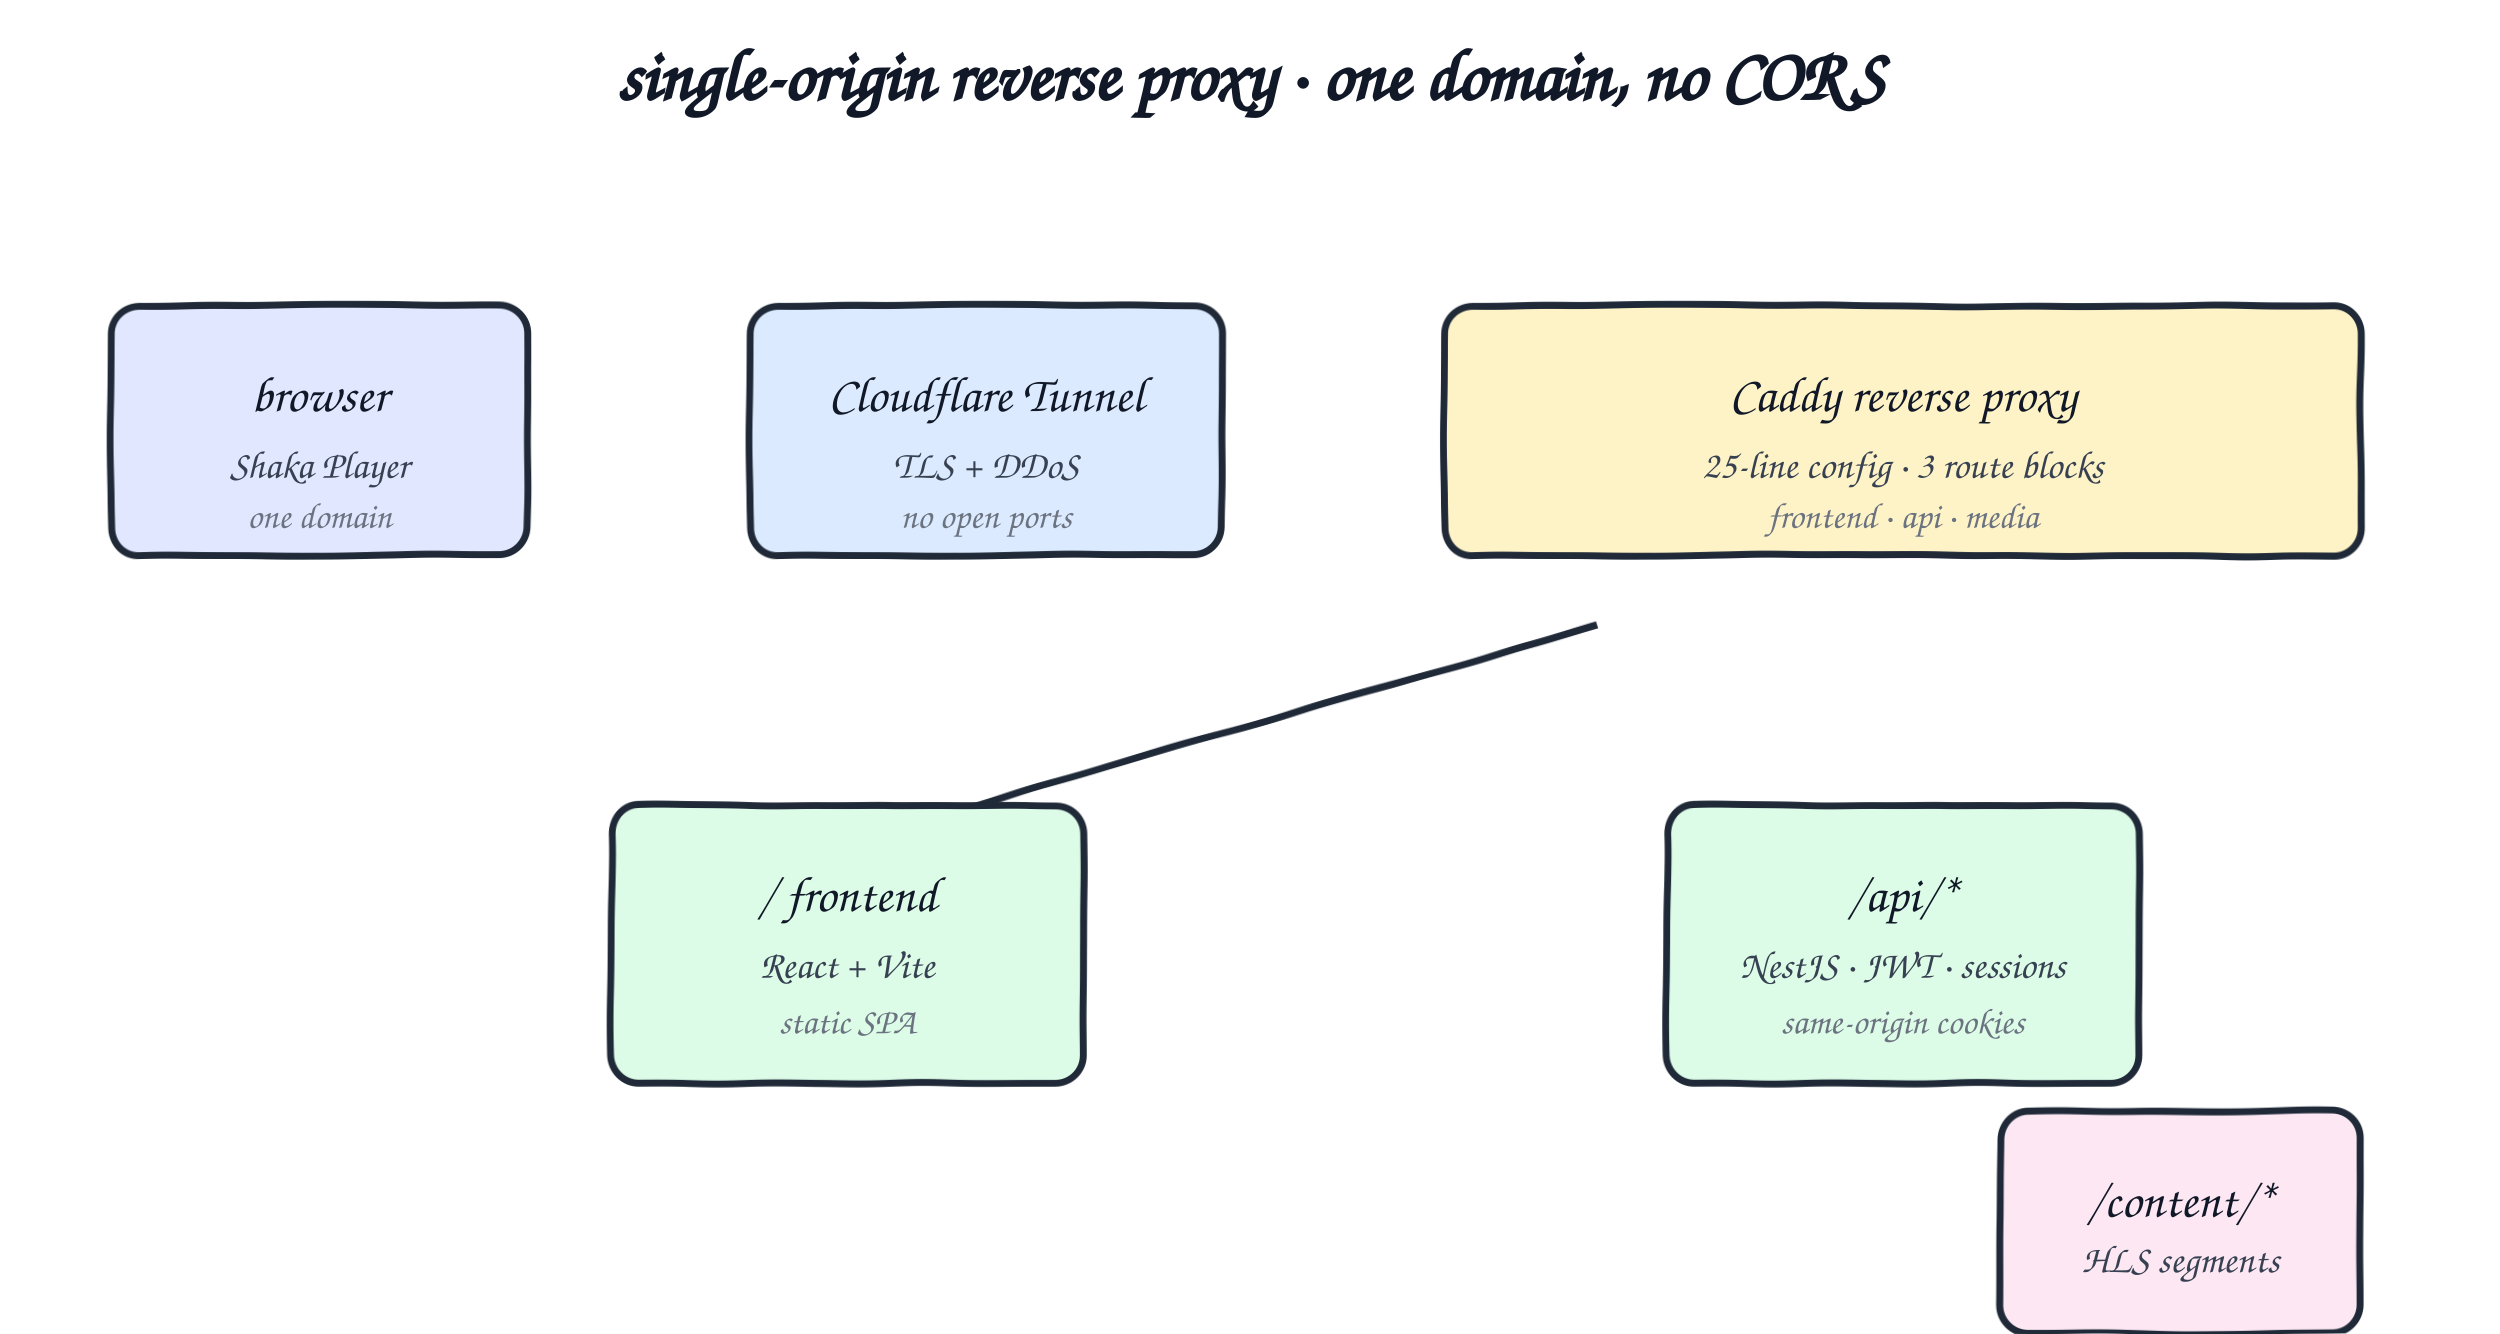
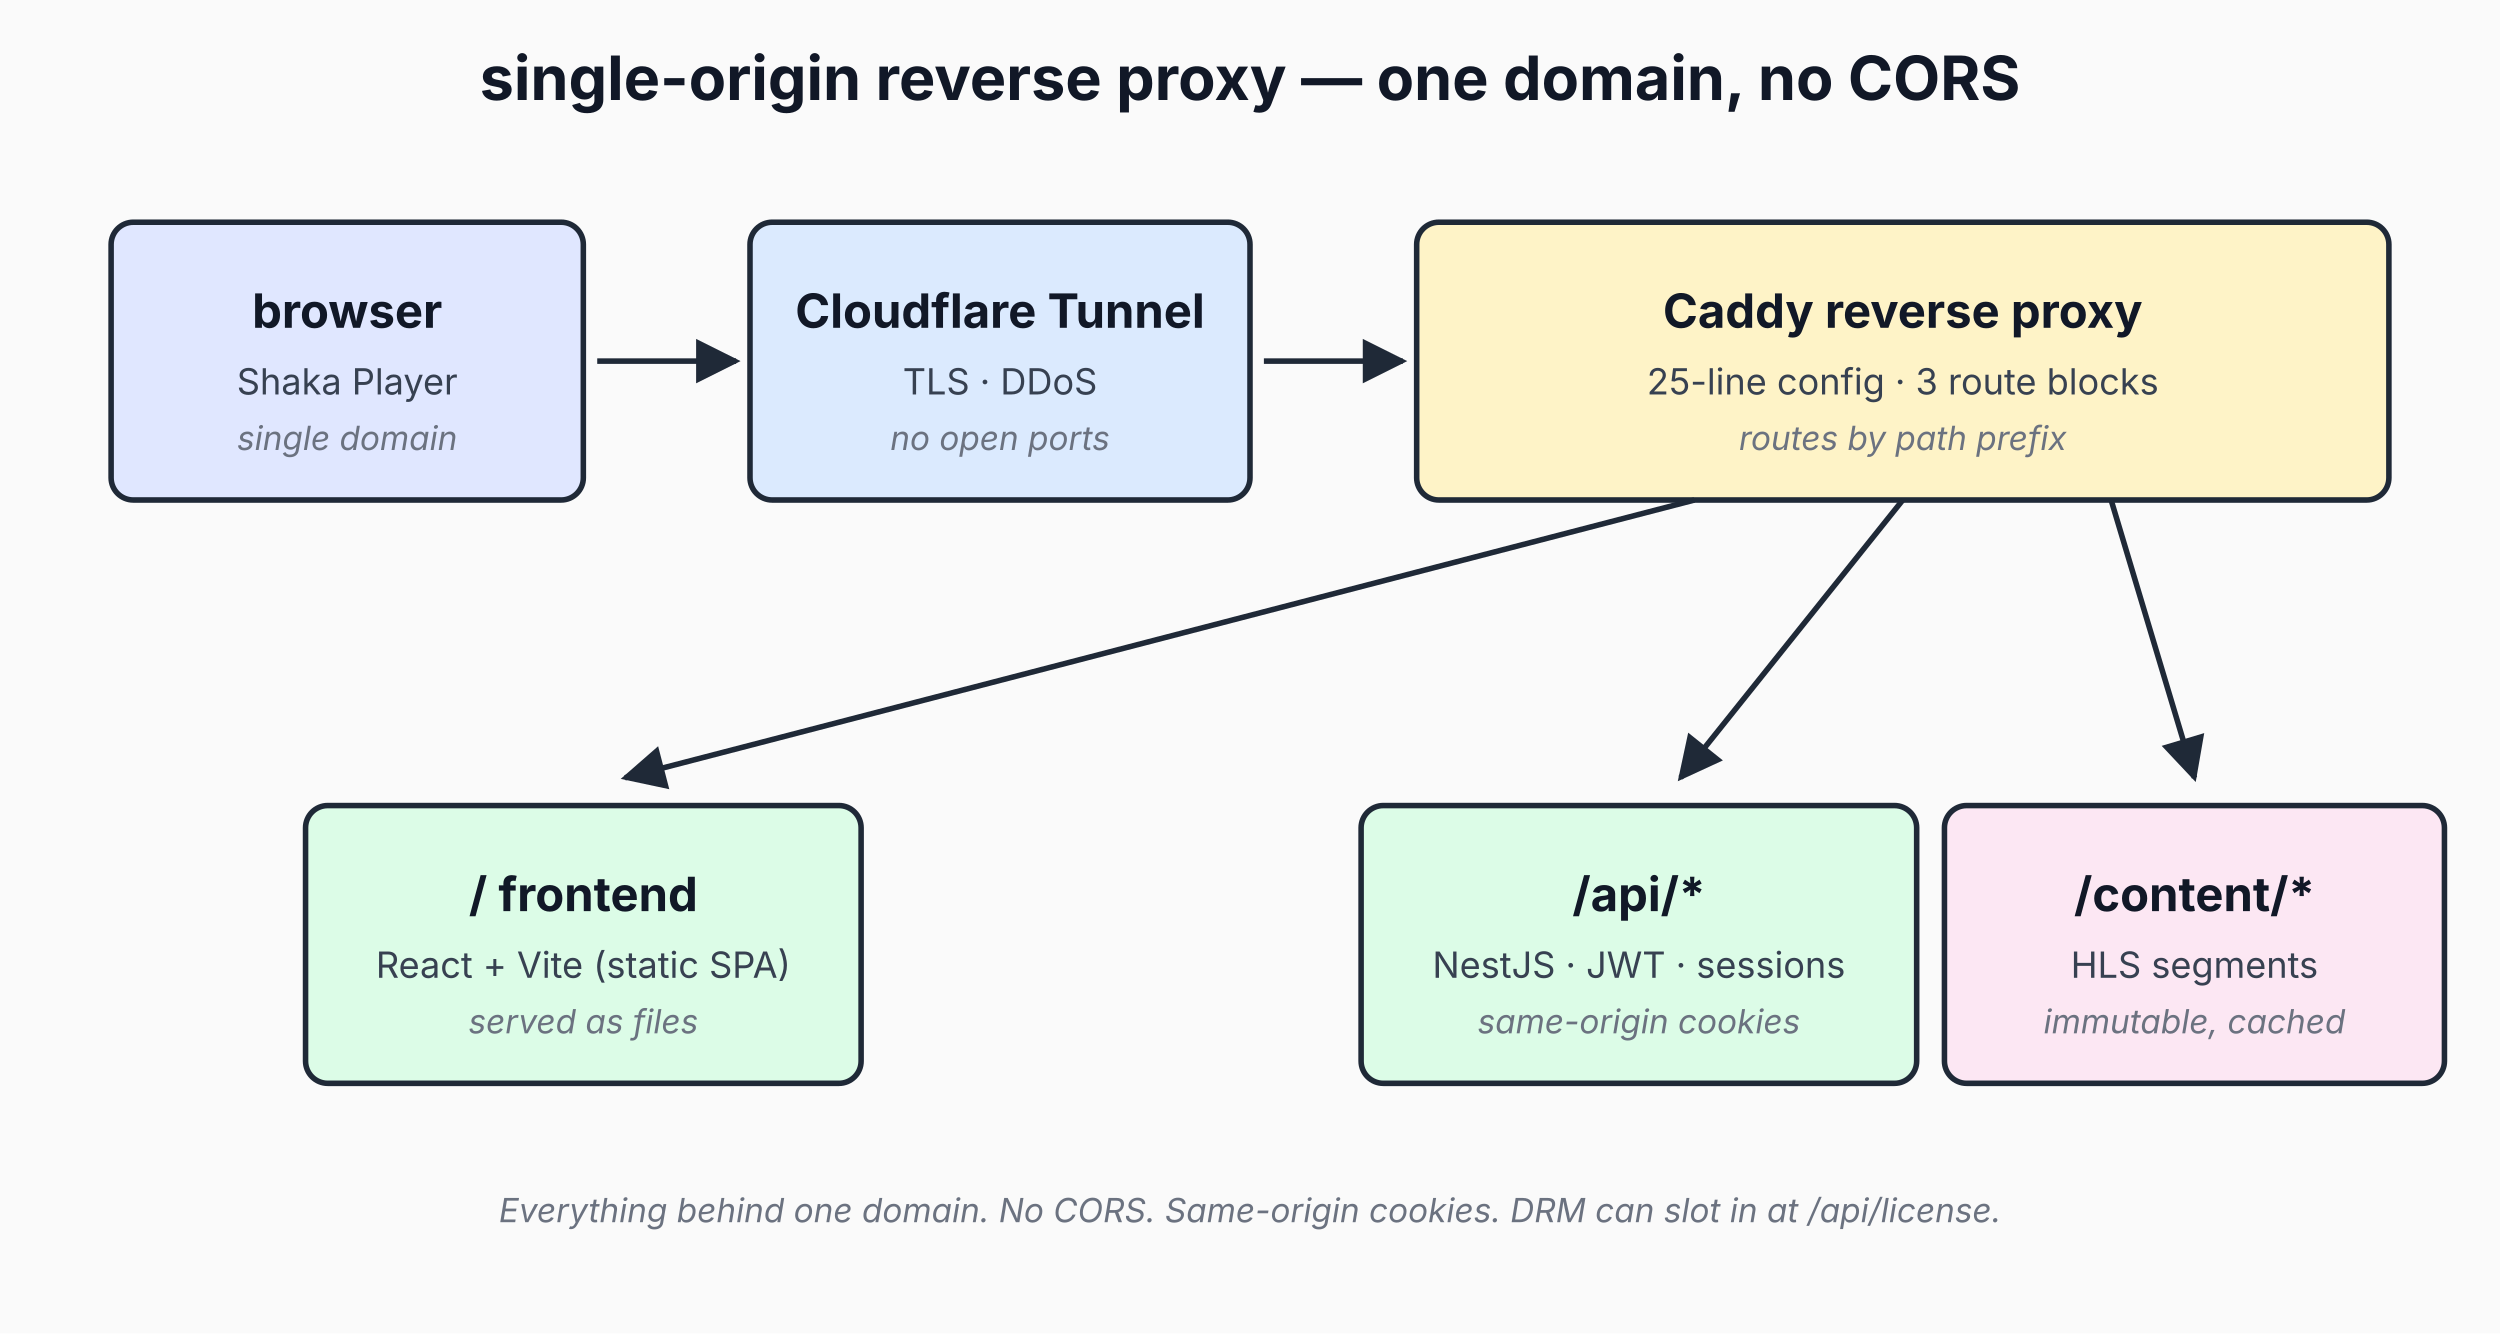
- <svg xmlns="http://www.w3.org/2000/svg" viewBox="0 0 900 480" font-family="'Caveat','Comic Sans MS',cursive" font-size="18">
+ <svg xmlns="http://www.w3.org/2000/svg" width="900" height="480" viewBox="0 0 900 480" font-family="ui-sans-serif, system-ui, -apple-system, 'Inter', sans-serif">
  <defs>
-     <filter id="sketch2" x="-5%" y="-5%" width="110%" height="110%">
-       <feTurbulence type="fractalNoise" baseFrequency="0.02" numOctaves="2" seed="7" />
-       <feDisplacementMap in="SourceGraphic" scale="2" />
-     </filter>
-     <marker id="arrow" viewBox="0 0 10 10" refX="9" refY="5" markerWidth="9" markerHeight="9" orient="auto">
+     <marker id="a" viewBox="0 0 10 10" refX="9" refY="5" markerWidth="8" markerHeight="8" orient="auto">
      <path d="M 0 0 L 10 5 L 0 10 z" fill="#1f2937" />
    </marker>
-     <style>
-       .box { fill:none; stroke:#1f2937; stroke-width:2.5; filter:url(#sketch2); }
-       .line { stroke:#1f2937; stroke-width:2.5; fill:none; filter:url(#sketch2); }
-       .browser { fill:#e0e7ff; }
-       .cloud   { fill:#dbeafe; }
-       .caddy   { fill:#fef3c7; }
-       .service { fill:#dcfce7; }
-       .media   { fill:#fce7f3; }
-       .label   { fill:#111827; font-weight:600; }
-       .sub     { fill:#374151; font-size:14px; }
-       .tag     { fill:#6b7280; font-size:13px; font-style:italic; }
-       .title   { font-size:26px; fill:#111827; font-weight:700; }
-     </style>
  </defs>
-   <text x="450" y="36" text-anchor="middle" class="title">single-origin reverse proxy · one domain, no CORS</text>
+   <style>
+     .bg   { fill: #fafafa; }
+     .box  { fill: none; stroke: #1f2937; stroke-width: 2; }
+     .line { stroke: #1f2937; stroke-width: 2; fill: none; }
+     .browser { fill: #e0e7ff; }
+     .cloud   { fill: #dbeafe; }
+     .caddy   { fill: #fef3c7; }
+     .svc     { fill: #dcfce7; }
+     .media   { fill: #fce7f3; }
+     .title { font-size: 22px; fill: #111827; font-weight: 700; }
+     .h     { font-size: 17px; fill: #111827; font-weight: 700; }
+     .s     { font-size: 13px; fill: #374151; }
+     .tag   { font-size: 12px; fill: #6b7280; font-style: italic; }
+   </style>
+   <rect class="bg" x="0" y="0" width="900" height="480" />
+   <text x="450" y="36" text-anchor="middle" class="title">single-origin reverse proxy — one domain, no CORS</text>
  <g transform="translate(40,80)">
-     <rect class="browser" x="0" y="30" width="150" height="90" rx="10" filter="url(#sketch2)" />
-     <rect class="box" x="0" y="30" width="150" height="90" rx="10" />
-     <text x="75" y="68" text-anchor="middle" class="label">browser</text>
-     <text x="75" y="92" text-anchor="middle" class="sub">Shaka Player</text>
-     <text x="75" y="110" text-anchor="middle" class="tag">one domain</text>
+     <rect class="browser" x="0" y="0" width="170" height="100" rx="8" />
+     <rect class="box" x="0" y="0" width="170" height="100" rx="8" />
+     <text x="85" y="38" text-anchor="middle" class="h">browser</text>
+     <text x="85" y="62" text-anchor="middle" class="s">Shaka Player</text>
+     <text x="85" y="82" text-anchor="middle" class="tag">single domain</text>
  </g>
-   <path class="line" d="M 195 155 L 265 155" marker-end="url(#arrow)" />
+   <path class="line" d="M 215 130 L 265 130" marker-end="url(#a)" />
  <g transform="translate(270,80)">
-     <rect class="cloud" x="0" y="30" width="170" height="90" rx="10" filter="url(#sketch2)" />
-     <rect class="box" x="0" y="30" width="170" height="90" rx="10" />
-     <text x="85" y="68" text-anchor="middle" class="label">Cloudflare Tunnel</text>
-     <text x="85" y="92" text-anchor="middle" class="sub">TLS + DDoS</text>
-     <text x="85" y="110" text-anchor="middle" class="tag">no open ports</text>
+     <rect class="cloud" x="0" y="0" width="180" height="100" rx="8" />
+     <rect class="box" x="0" y="0" width="180" height="100" rx="8" />
+     <text x="90" y="38" text-anchor="middle" class="h">Cloudflare Tunnel</text>
+     <text x="90" y="62" text-anchor="middle" class="s">TLS · DDoS</text>
+     <text x="90" y="82" text-anchor="middle" class="tag">no open ports</text>
  </g>
-   <path class="line" d="M 445 155 L 515 155" marker-end="url(#arrow)" />
-   <g transform="translate(520,80)">
-     <rect class="caddy" x="0" y="30" width="330" height="90" rx="10" filter="url(#sketch2)" />
-     <rect class="box" x="0" y="30" width="330" height="90" rx="10" />
-     <text x="165" y="68" text-anchor="middle" class="label">Caddy reverse proxy</text>
-     <text x="165" y="92" text-anchor="middle" class="sub">25-line config · 3 route blocks</text>
-     <text x="165" y="110" text-anchor="middle" class="tag">frontend · api · media</text>
+   <path class="line" d="M 455 130 L 505 130" marker-end="url(#a)" />
+   <g transform="translate(510,80)">
+     <rect class="caddy" x="0" y="0" width="350" height="100" rx="8" />
+     <rect class="box" x="0" y="0" width="350" height="100" rx="8" />
+     <text x="175" y="38" text-anchor="middle" class="h">Caddy reverse proxy</text>
+     <text x="175" y="62" text-anchor="middle" class="s">25-line config · 3 route blocks</text>
+     <text x="175" y="82" text-anchor="middle" class="tag">routes by path prefix</text>
  </g>
-   <path class="line" d="M 685 225 L 685 275" marker-end="url(#arrow)" />
-   <path class="line" d="M 575 225 L 300 305" marker-end="url(#arrow)" />
-   <path class="line" d="M 800 225 L 800 275" marker-end="url(#arrow)" />
-   <g transform="translate(220,290)">
-     <rect class="service" x="0" y="0" width="170" height="100" rx="10" filter="url(#sketch2)" />
-     <rect class="box" x="0" y="0" width="170" height="100" rx="10" />
-     <text x="85" y="38" text-anchor="middle" class="label">/ frontend</text>
-     <text x="85" y="62" text-anchor="middle" class="sub">React + Vite</text>
-     <text x="85" y="82" text-anchor="middle" class="tag">static SPA</text>
+   <path class="line" d="M 610 180 L 225 280" marker-end="url(#a)" />
+   <path class="line" d="M 685 180 L 605 280" marker-end="url(#a)" />
+   <path class="line" d="M 760 180 L 790 280" marker-end="url(#a)" />
+   <g transform="translate(110,290)">
+     <rect class="svc" x="0" y="0" width="200" height="100" rx="8" />
+     <rect class="box" x="0" y="0" width="200" height="100" rx="8" />
+     <text x="100" y="38" text-anchor="middle" class="h">/  frontend</text>
+     <text x="100" y="62" text-anchor="middle" class="s">React + Vite (static SPA)</text>
+     <text x="100" y="82" text-anchor="middle" class="tag">served as files</text>
  </g>
-   <g transform="translate(600,290)">
-     <rect class="service" x="0" y="0" width="170" height="100" rx="10" filter="url(#sketch2)" />
-     <rect class="box" x="0" y="0" width="170" height="100" rx="10" />
-     <text x="85" y="38" text-anchor="middle" class="label">/api/*</text>
-     <text x="85" y="62" text-anchor="middle" class="sub">NestJS · JWT · sessions</text>
-     <text x="85" y="82" text-anchor="middle" class="tag">same-origin cookies</text>
+   <g transform="translate(490,290)">
+     <rect class="svc" x="0" y="0" width="200" height="100" rx="8" />
+     <rect class="box" x="0" y="0" width="200" height="100" rx="8" />
+     <text x="100" y="38" text-anchor="middle" class="h">/api/*</text>
+     <text x="100" y="62" text-anchor="middle" class="s">NestJS · JWT · sessions</text>
+     <text x="100" y="82" text-anchor="middle" class="tag">same-origin cookies</text>
  </g>
-   <g transform="translate(720,290)" style="display:none" />
-   <g transform="translate(720,290)">
-     <rect class="media" x="0" y="110" width="130" height="80" rx="10" filter="url(#sketch2)" />
-     <rect class="box" x="0" y="110" width="130" height="80" rx="10" />
-     <text x="65" y="148" text-anchor="middle" class="label">/content/*</text>
-     <text x="65" y="168" text-anchor="middle" class="sub">HLS segments</text>
+   <g transform="translate(700,290)">
+     <rect class="media" x="0" y="0" width="180" height="100" rx="8" />
+     <rect class="box" x="0" y="0" width="180" height="100" rx="8" />
+     <text x="90" y="38" text-anchor="middle" class="h">/content/*</text>
+     <text x="90" y="62" text-anchor="middle" class="s">HLS segments</text>
+     <text x="90" y="82" text-anchor="middle" class="tag">immutable, cached</text>
  </g>
-   <path class="line" d="M 785 390 L 785 400 L 785 400" marker-end="url(#arrow)" />
+   <text x="450" y="440" text-anchor="middle" class="tag">Everything behind one domain. No CORS. Same-origin cookies. DRM can slot in at /api/license.</text>
</svg>
